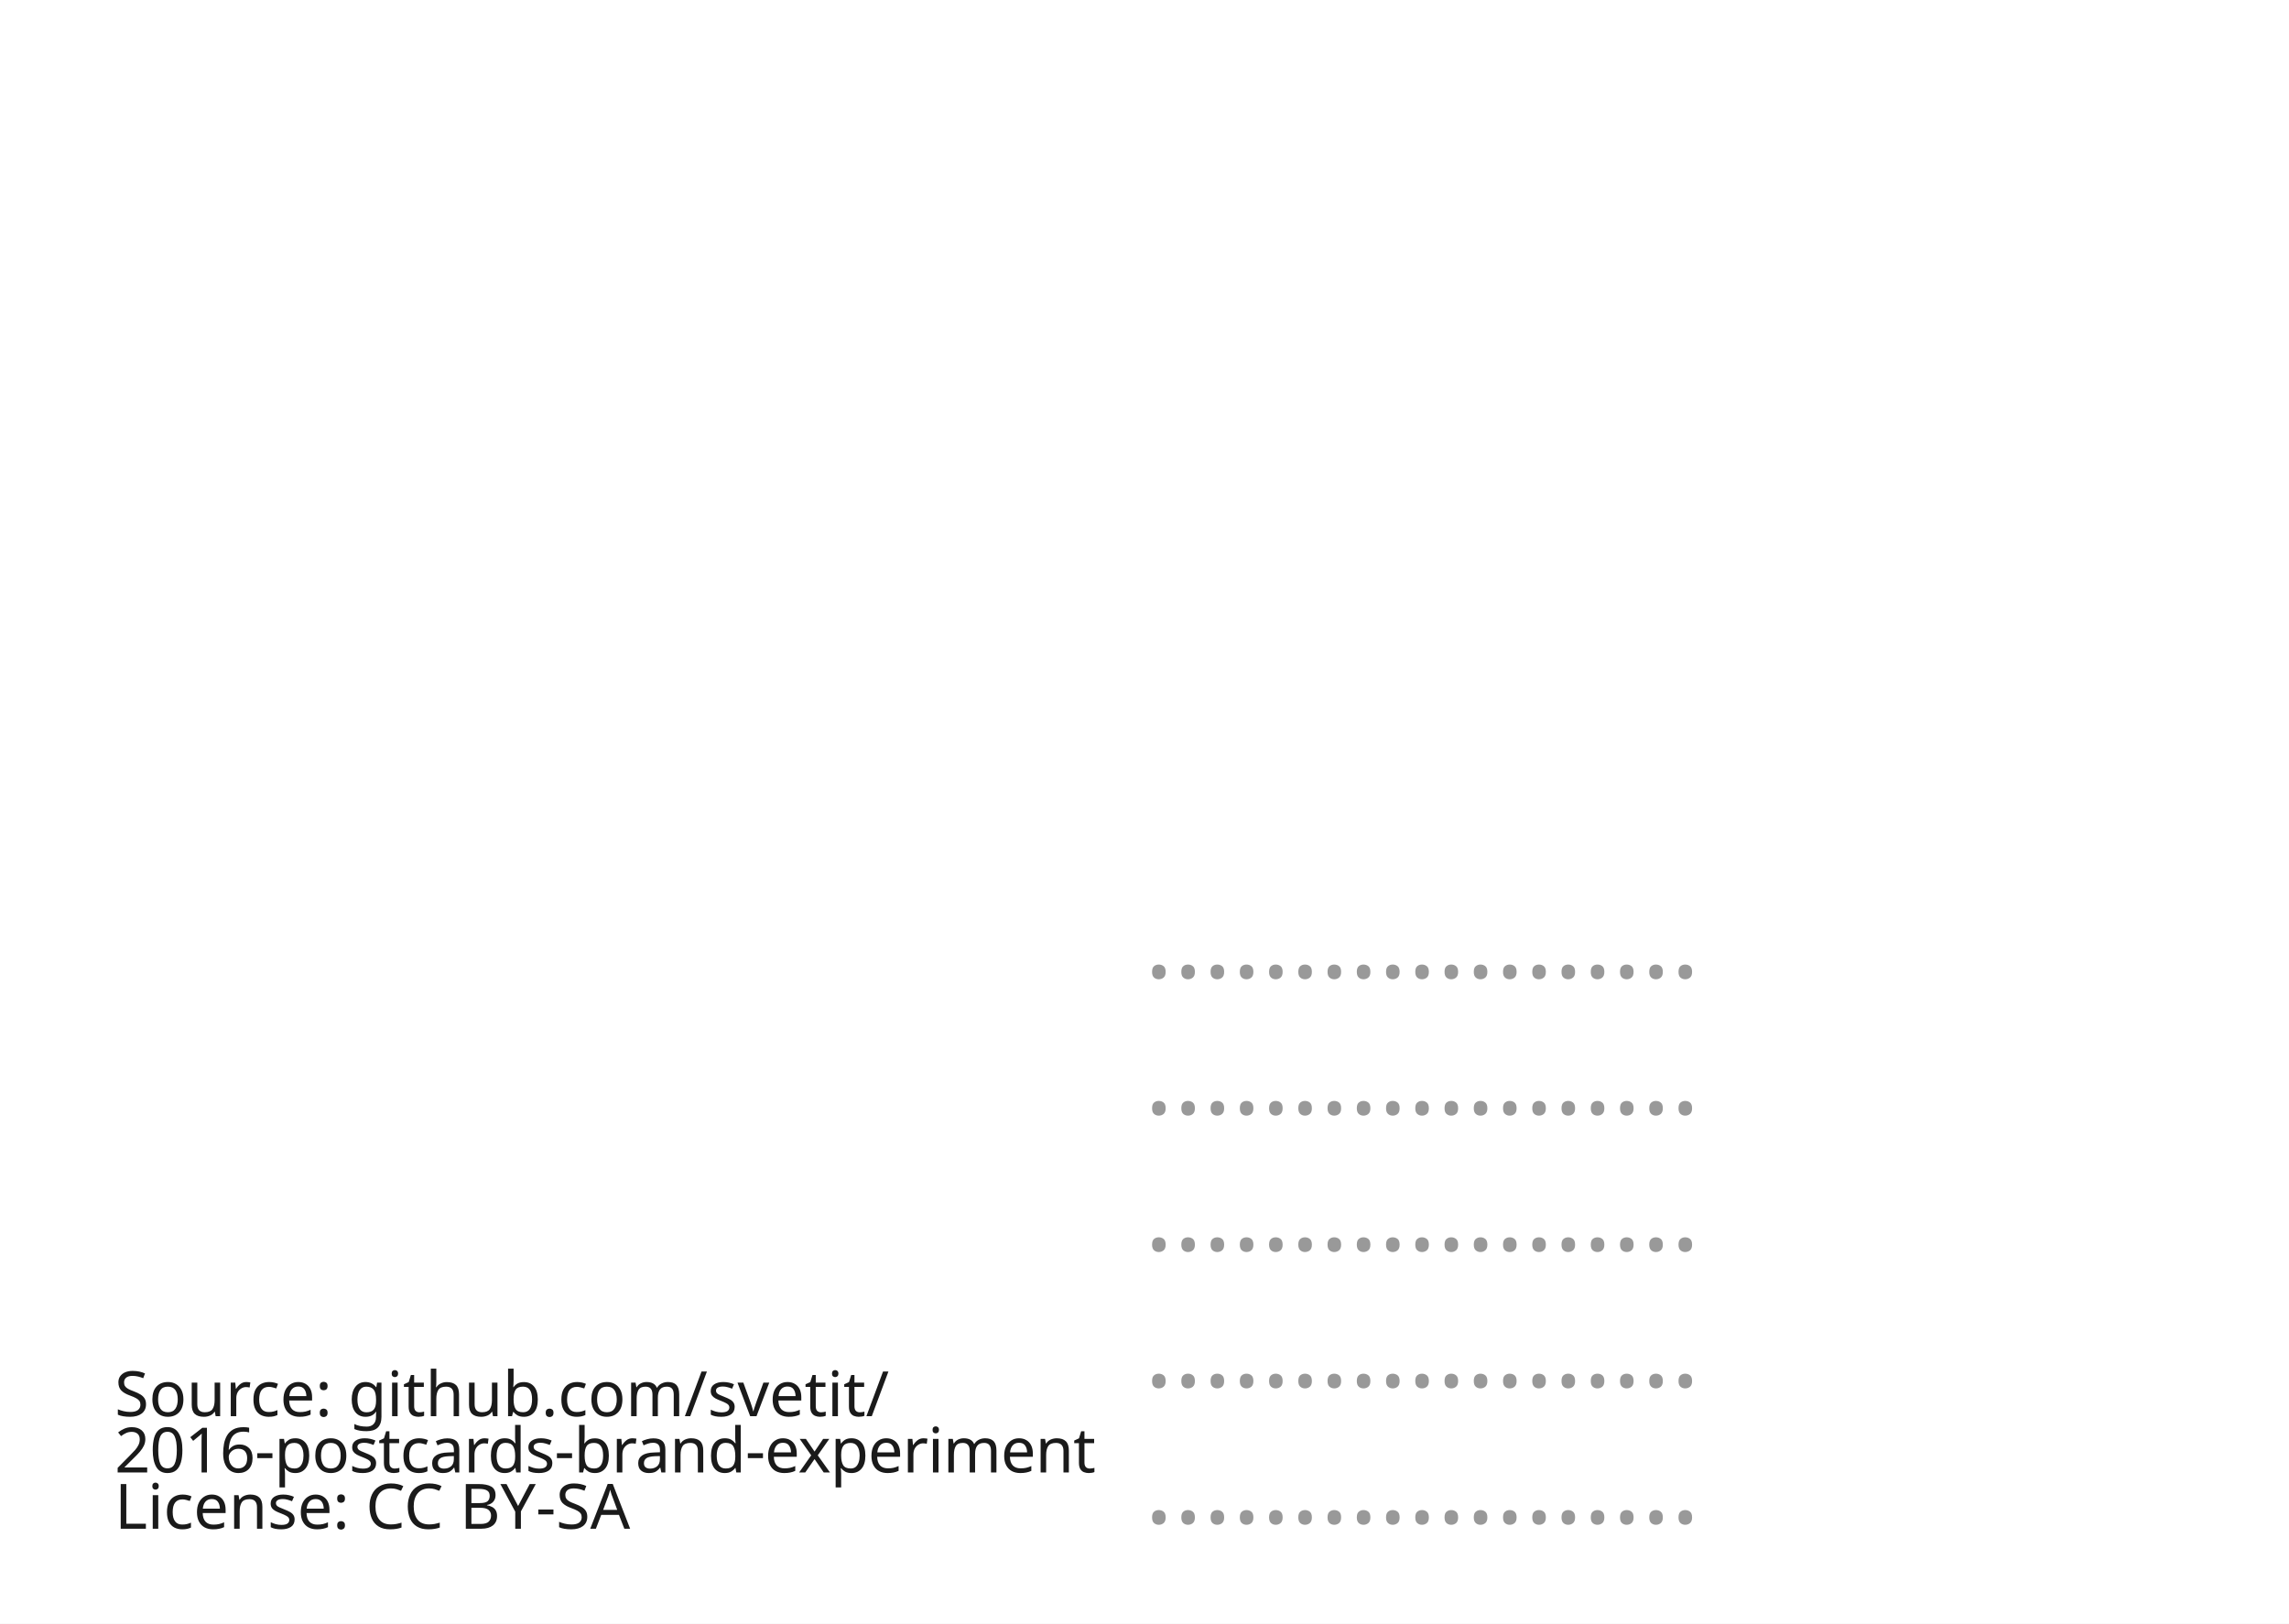
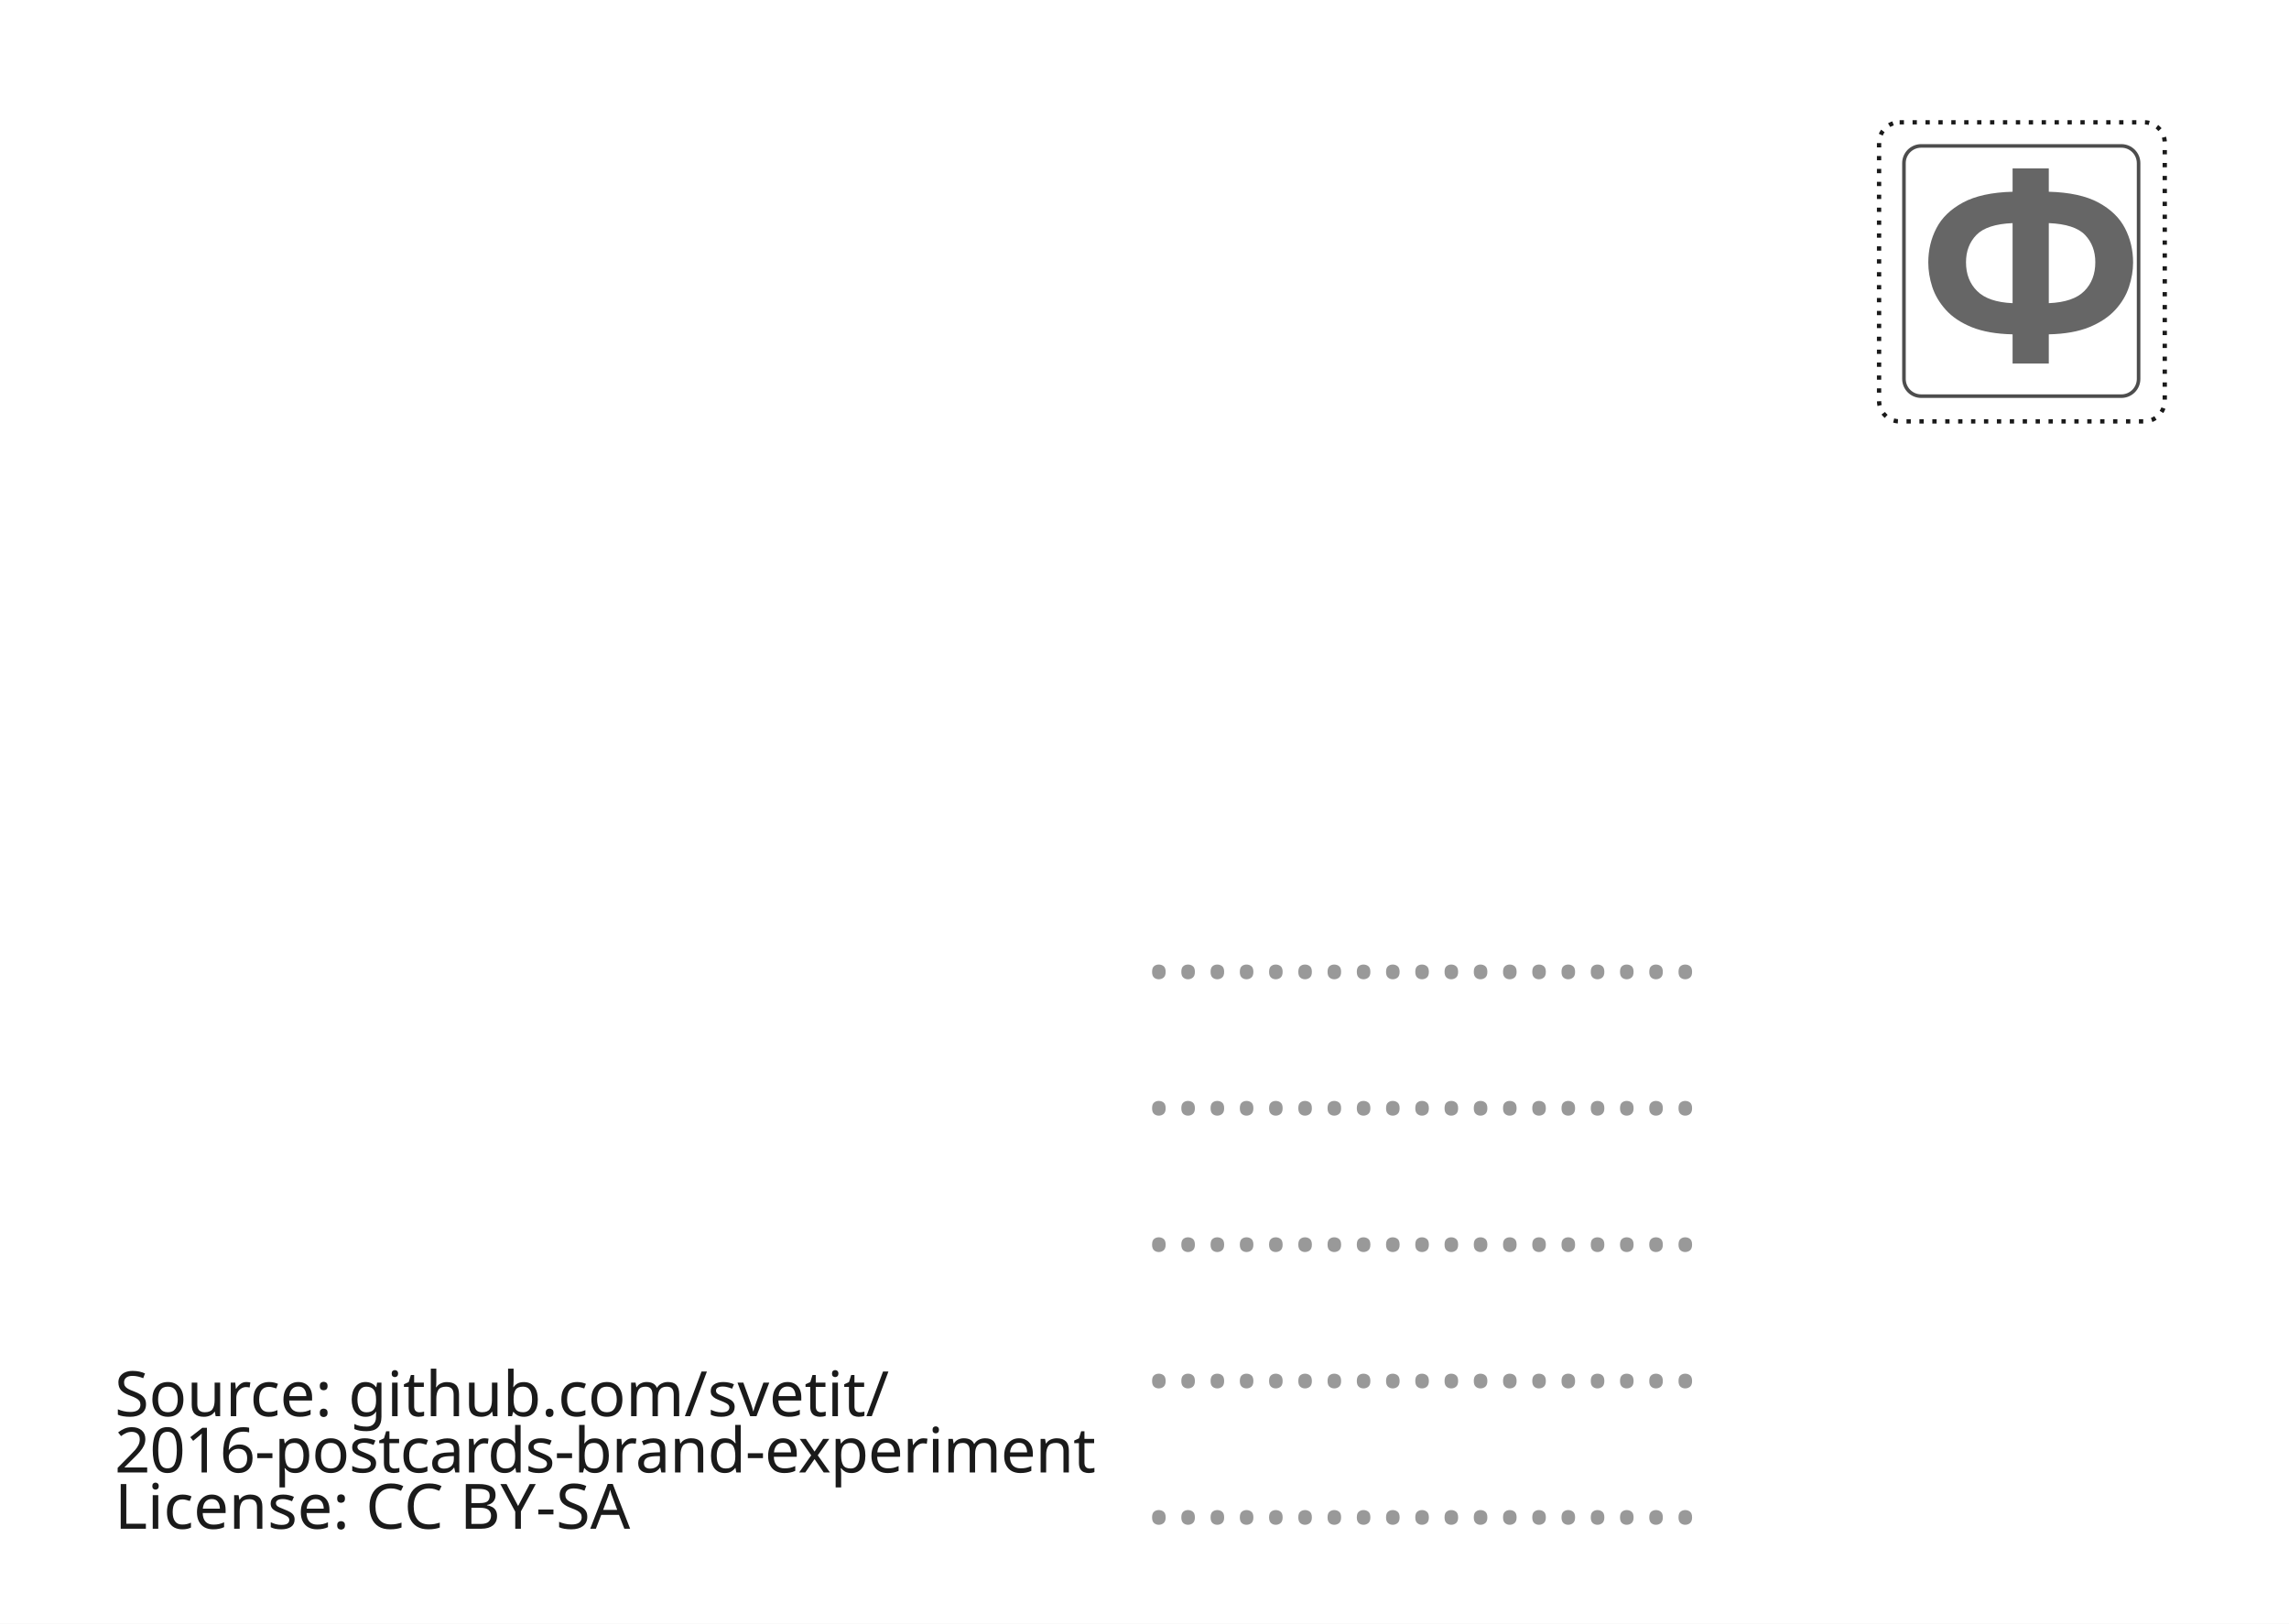
<svg xmlns="http://www.w3.org/2000/svg" width="524.409" height="372.047" id="svg2" version="1.1">
  <defs id="defs4" />
  <g id="layer1" transform="translate(0,-680.3149)">
    <rect style="fill:#ffffff;fill-opacity:1;fill-rule:nonzero;stroke:none" id="rect2985" width="524.409" height="372.047" x="0" y="680.315" />
    <text xml:space="preserve" style="font-size:30px;font-style:normal;font-variant:normal;font-weight:normal;font-stretch:normal;line-height:125%;letter-spacing:0px;word-spacing:0px;fill:#999999;fill-opacity:1;stroke:none;font-family:Ubuntu Mono;-inkscape-font-specification:Ubuntu Mono" x="262.143" y="904.362" id="text3009">
      <tspan id="tspan3011" x="262.143" y="904.362" style="font-size:25px;fill:#999999">...................</tspan>
      <tspan x="262.143" y="935.612" id="tspan3013" style="font-size:25px;fill:#999999">...................</tspan>
      <tspan x="262.143" y="966.862" id="tspan3015" style="font-size:25px;fill:#999999">...................</tspan>
      <tspan x="262.143" y="998.112" id="tspan3017" style="font-size:25px;fill:#999999">...................</tspan>
      <tspan x="262.143" y="1029.362" style="font-size:25px;fill:#999999" id="tspan3029">...................</tspan>
    </text>
    <flowRoot xml:space="preserve" id="flowRoot3021" style="fill:black;stroke:none;stroke-opacity:1;stroke-width:1px;stroke-linejoin:miter;stroke-linecap:butt;fill-opacity:1;font-family:Ubuntu Mono;font-style:normal;font-weight:normal;font-size:40px;line-height:125%;letter-spacing:0px;word-spacing:0px;-inkscape-font-specification:Ubuntu Mono;font-stretch:normal;font-variant:normal">
      <flowRegion id="flowRegion3023">
        <rect id="rect3025" width="0" height="82.143" x="200" y="34.904" />
      </flowRegion>
      <flowPara id="flowPara3027" />
    </flowRoot>
    <text xml:space="preserve" style="font-size:35.813px;font-style:normal;font-variant:normal;font-weight:normal;font-stretch:normal;line-height:90%;letter-spacing:0px;word-spacing:0px;fill:#1a1a1a;fill-opacity:1;stroke:none;font-family:Ubuntu Mono;-inkscape-font-specification:Ubuntu Mono" x="26.264" y="1004.816" id="text3031">
      <tspan x="26.264" y="1004.816" id="tspan3035" style="font-size:14.325px;line-height:90%;fill:#1a1a1a">Source: github.com/svetit/</tspan>
      <tspan x="26.264" y="1017.709" style="font-size:14.325px;line-height:90%;fill:#1a1a1a;letter-spacing:-0.17px" id="tspan3005">2016-postcards-brand-experiment</tspan>
      <tspan x="26.264" y="1030.601" style="font-size:14.325px;line-height:90%;fill:#1a1a1a" id="tspan3039">License: CC BY-SA</tspan>
      <tspan x="26.264" y="1043.494" style="font-size:14.325px;line-height:90%;fill:#1a1a1a" id="tspan3037" />
    </text>
+     <rect style="fill:none;stroke:#4d4d4d;stroke-width:0.818" id="rect3003" width="53.754" height="57.338" x="436.196" y="713.75" ry="3.946" />
+     <rect style="fill:none;stroke:#1a1a1a;stroke-width:0.986;stroke-miterlimit:4;stroke-dasharray:0.986, 1.972;stroke-dashoffset:0" id="rect3003-3" width="65.453" height="68.534" x="430.493" y="708.336" ry="4.716" />
+     <text xml:space="preserve" style="font-size:60.955px;font-style:normal;font-variant:normal;font-weight:normal;font-stretch:normal;line-height:125%;letter-spacing:0px;word-spacing:0px;fill:#666666;fill-opacity:1;stroke:none;font-family:Ubuntu Mono;-inkscape-font-specification:Ubuntu Mono" x="439.021" y="763.016" id="text5351">
+       <tspan id="tspan5353" x="439.021" y="763.016" style="font-style:normal;font-variant:normal;font-weight:600;font-stretch:normal;fill:#666666;font-family:a_AlternaBrk;-inkscape-font-specification:a_AlternaBrk Semi-Bold">Ф</tspan>
+     </text>
  </g>
</svg>
